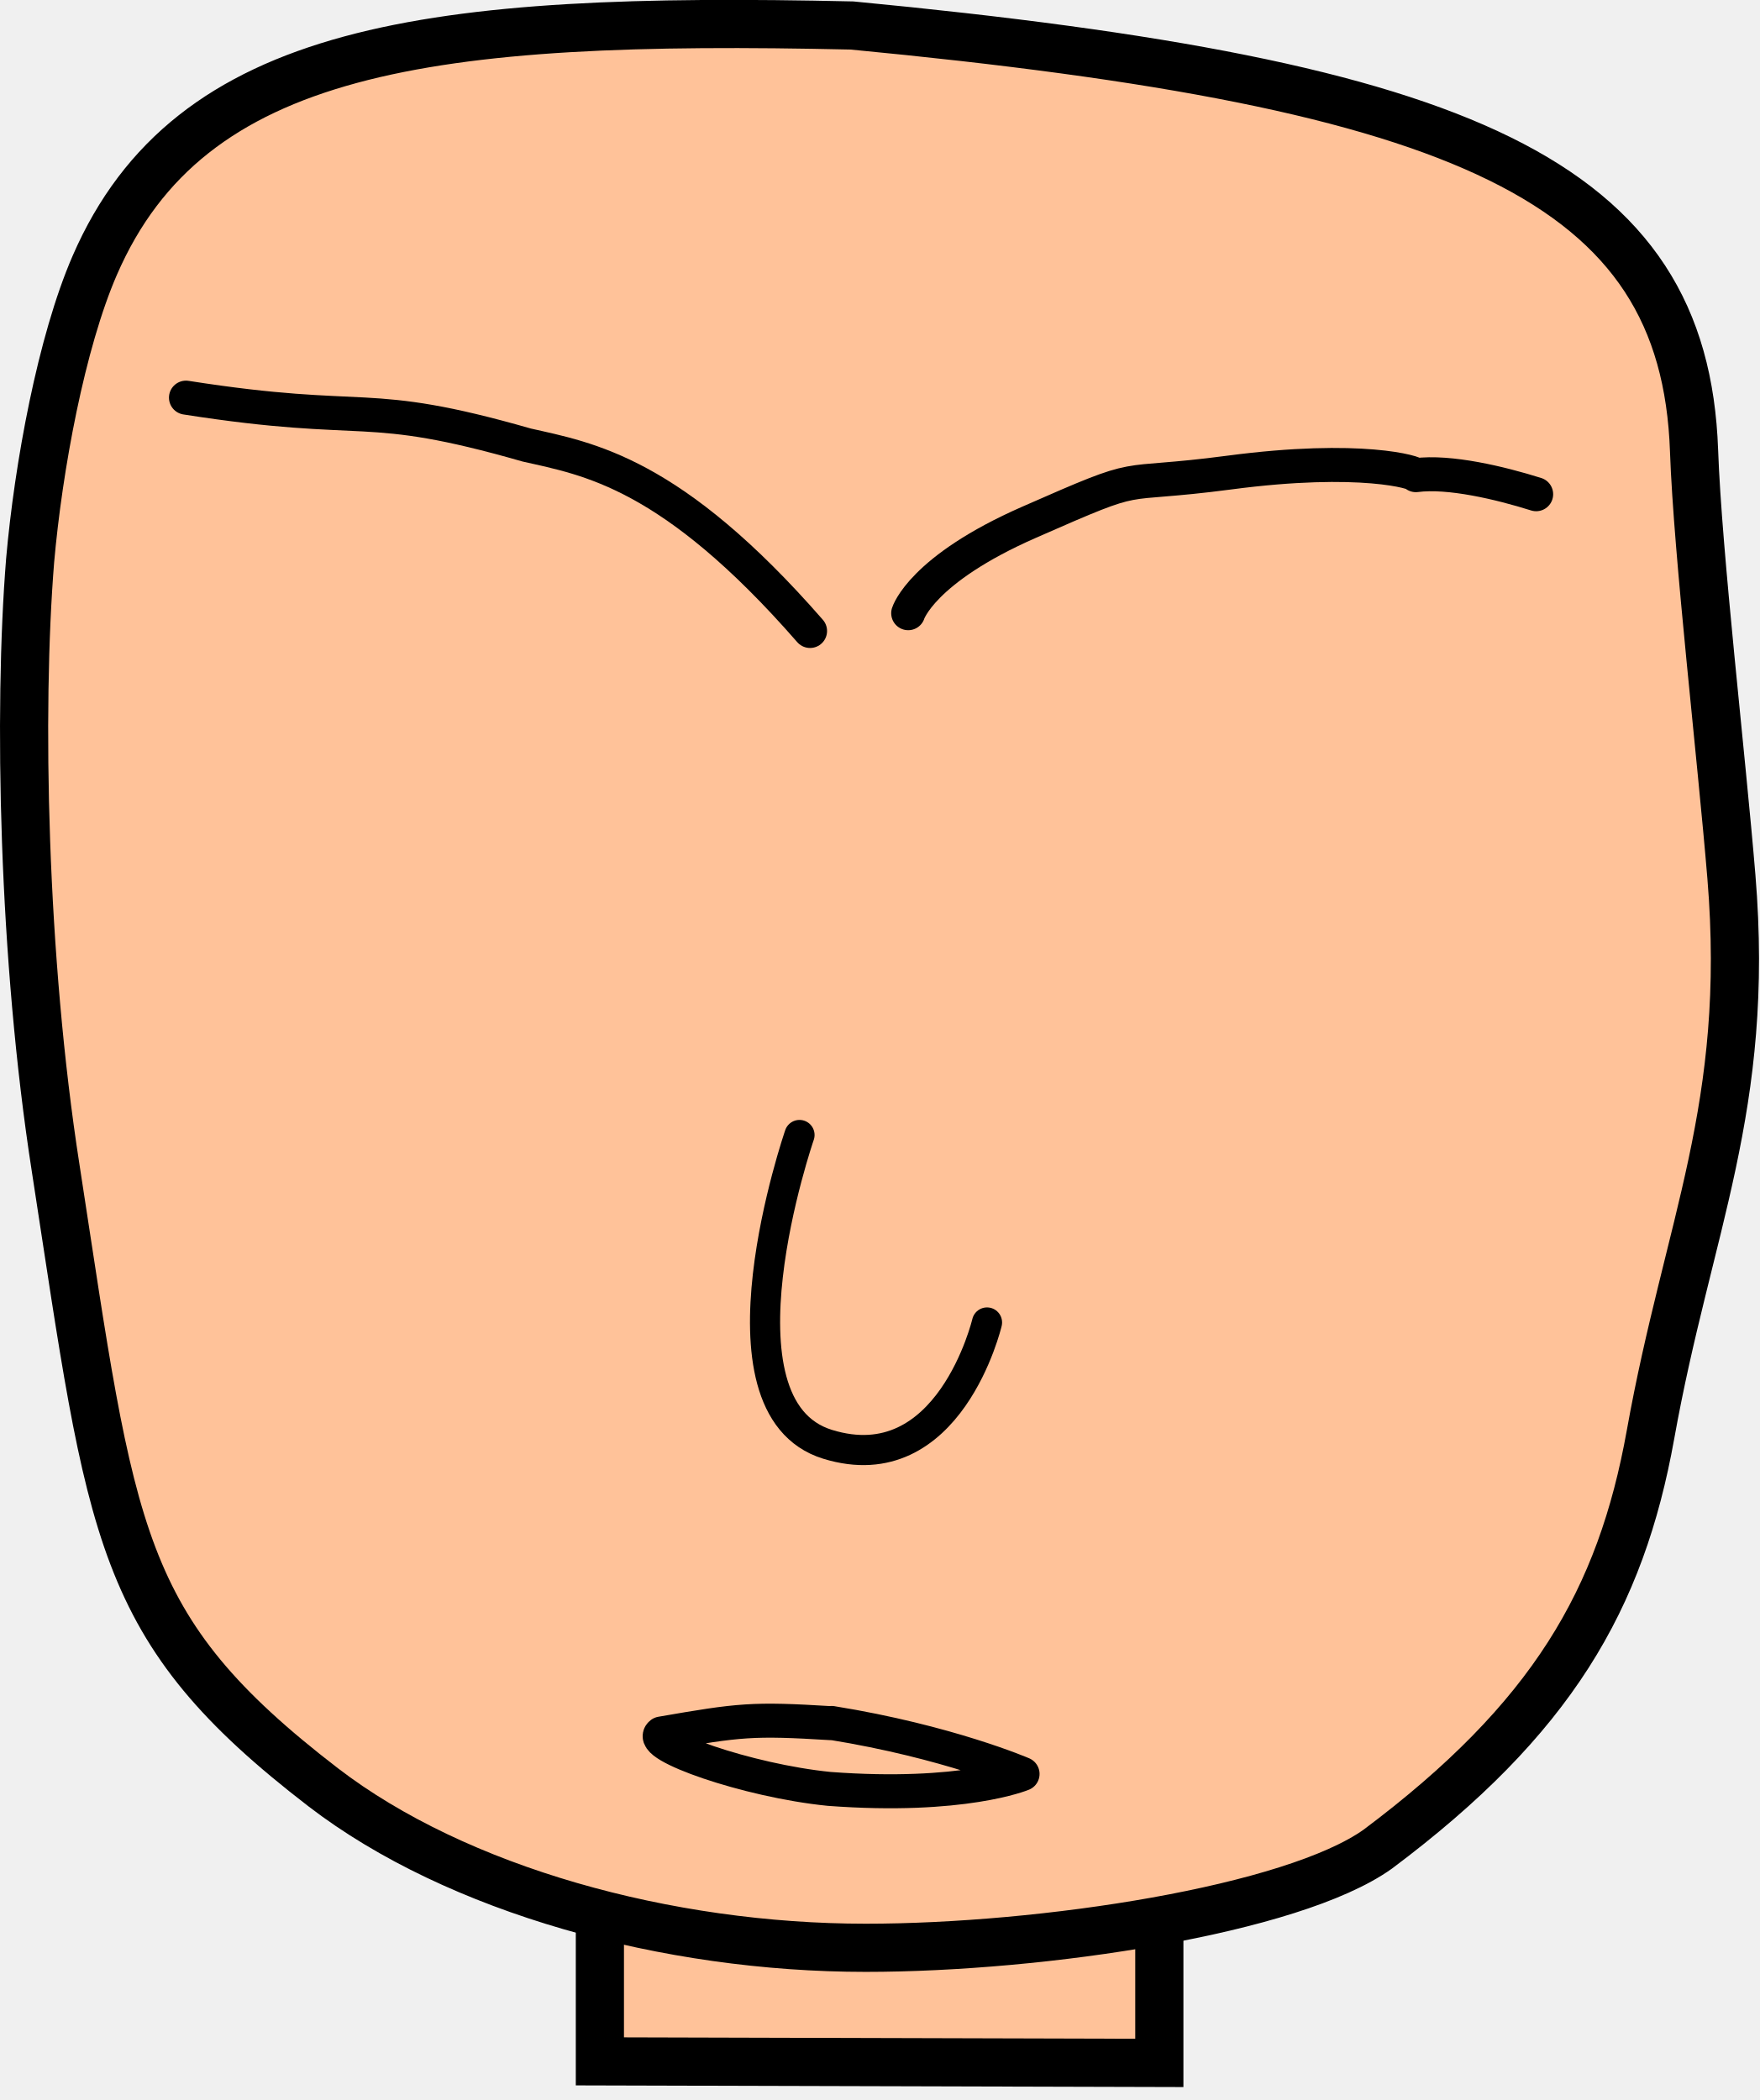
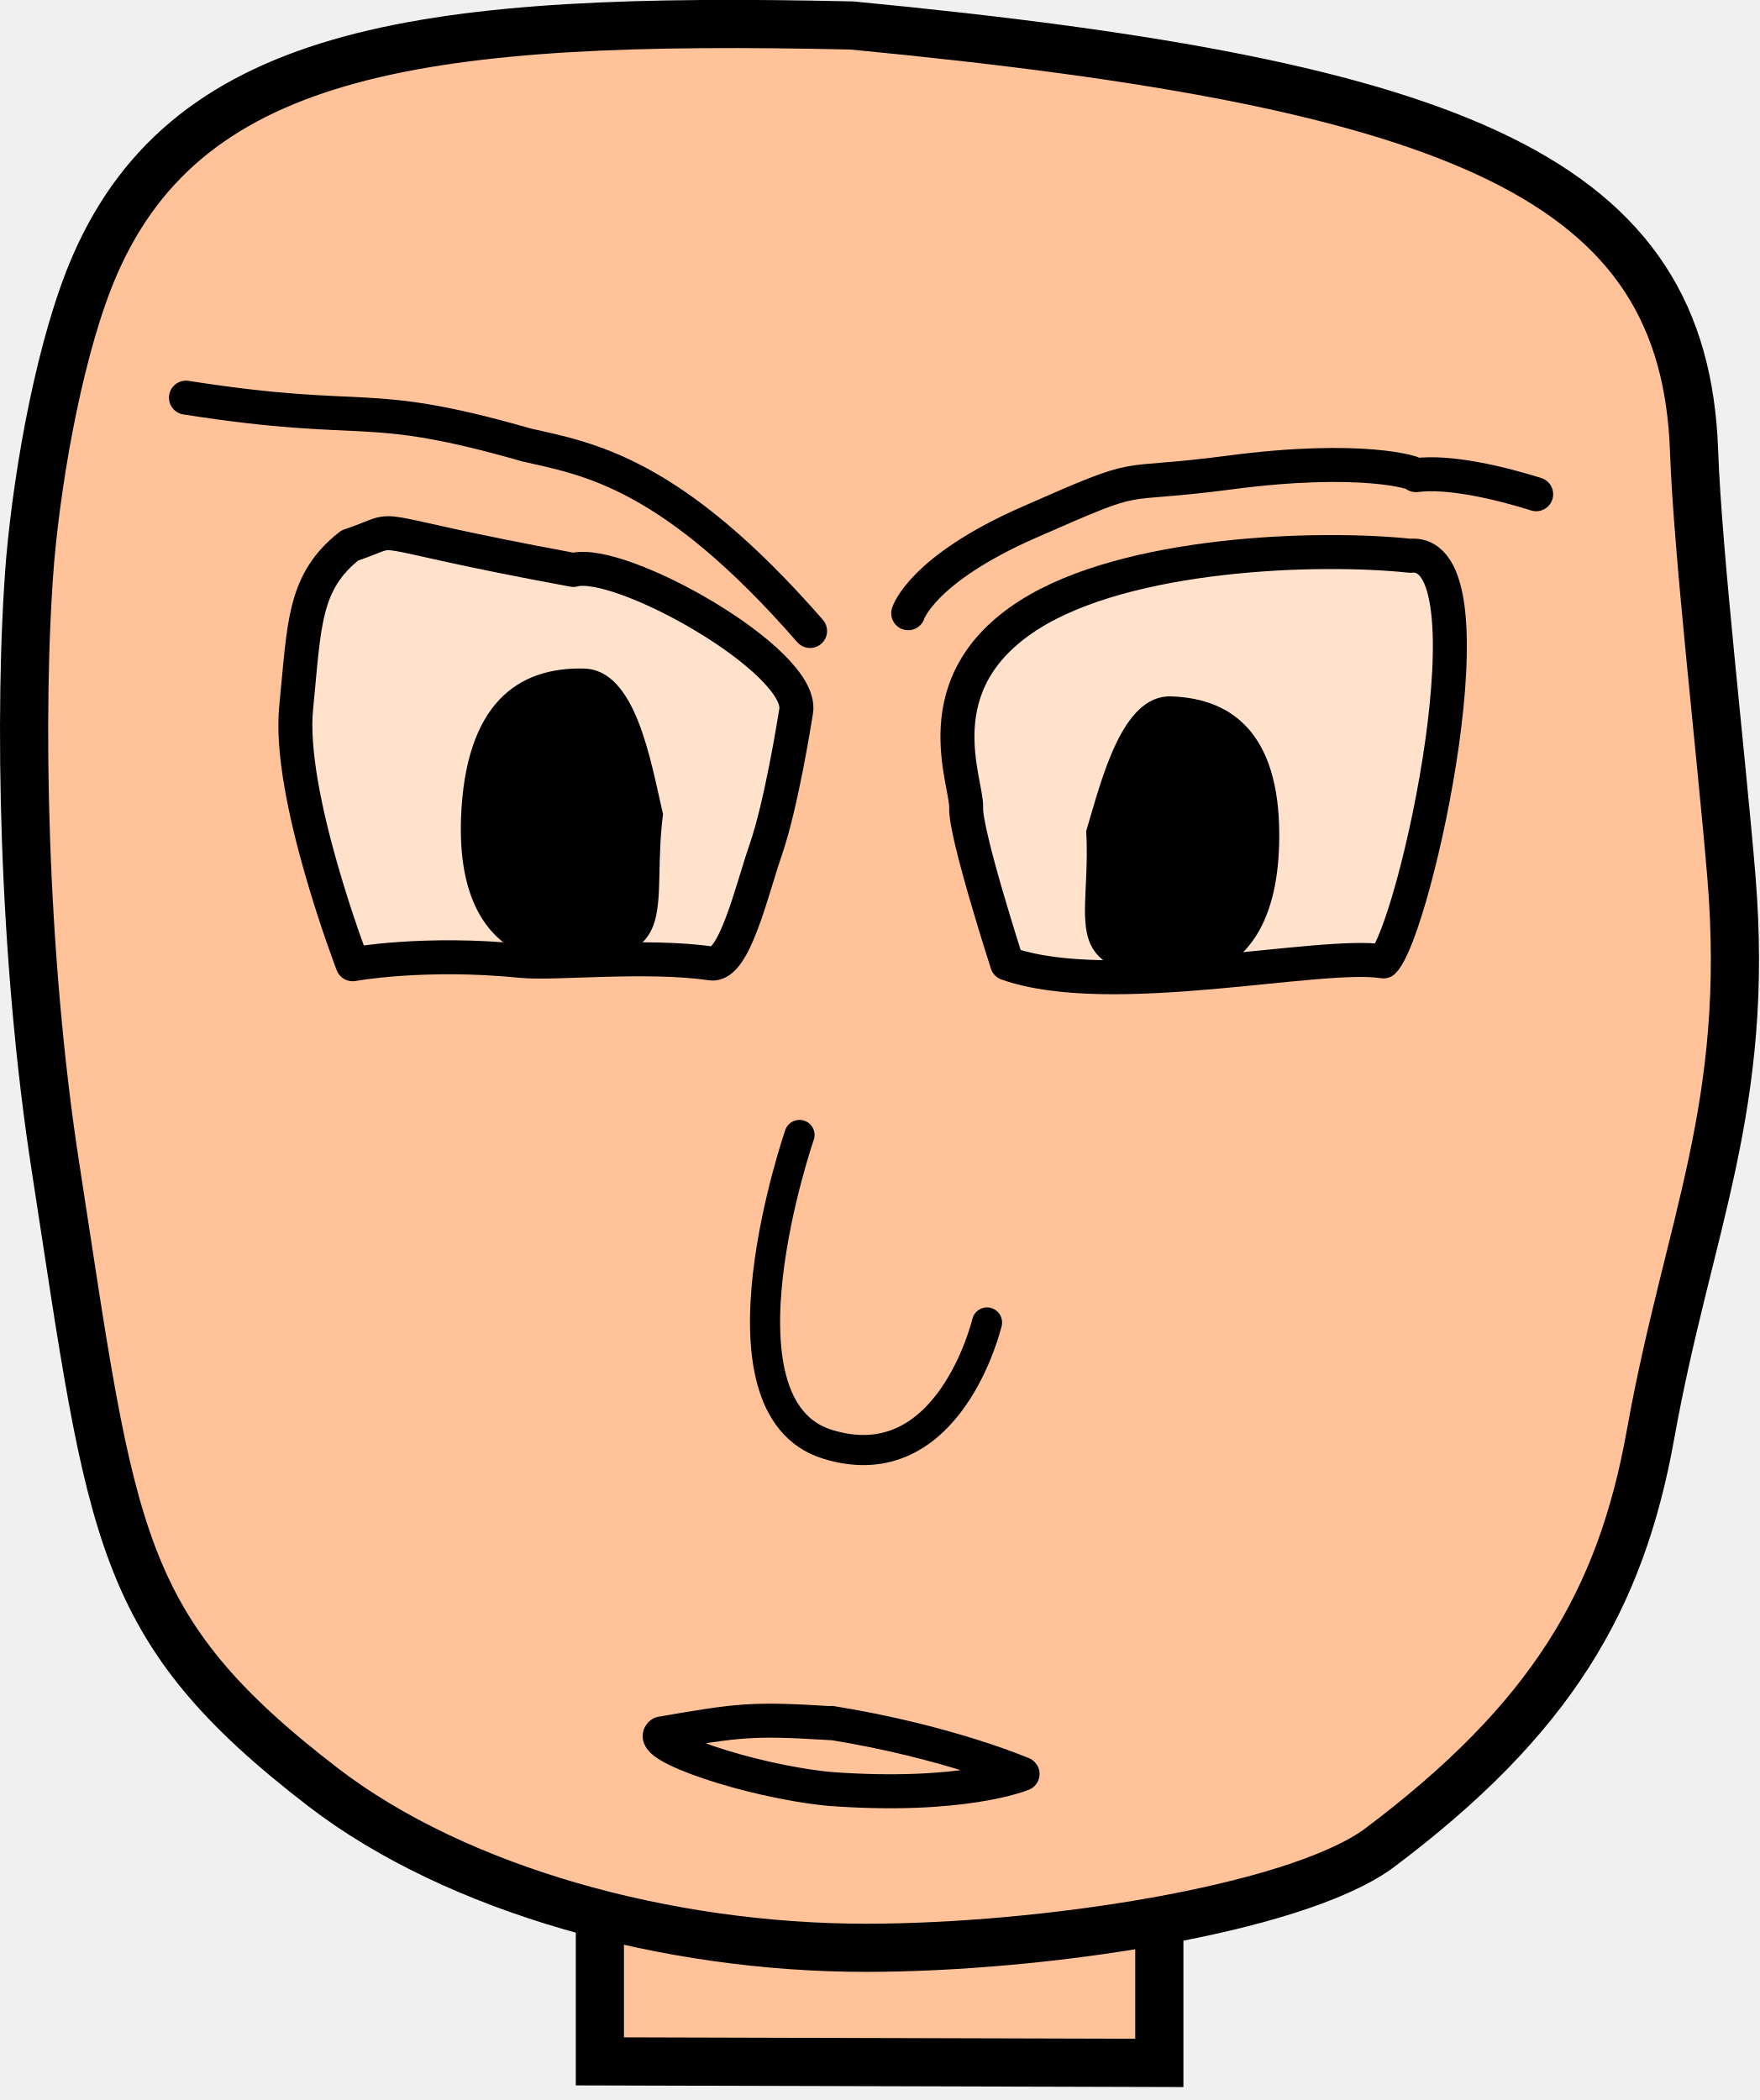
- <svg xmlns="http://www.w3.org/2000/svg" xmlns:ns1="https://github.com/ker0olos/rein" xmlns:xlink="http://www.w3.org/1999/xlink" version="1.1" ns1:canvas-zoom="50" viewBox="81.471 106.289 6.83 8.154" width="100%" id="svg15">
-   <defs id="defs19">
-     <clipPath clipPathUnits="userSpaceOnUse" id="clipPath199">
-       <use x="0" y="0" xlink:href="#g195" id="use201" />
-     </clipPath>
-     <clipPath clipPathUnits="userSpaceOnUse" id="clipPath211">
-       <use x="0" y="0" xlink:href="#g207" id="use213" />
-     </clipPath>
-   </defs>
+ <svg xmlns="http://www.w3.org/2000/svg" xmlns:ns1="https://github.com/ker0olos/rein" version="1.1" ns1:canvas-zoom="50" viewBox="81.471 106.289 6.83 8.154" width="100%" id="svg15">
  <path id="neck" style="display:inline;opacity:1;fill:#ffc299;fill-opacity:1;stroke:#000000;stroke-width:0.187;stroke-linecap:square;stroke-opacity:1" d="m 83.8,114.293 v -2.687 h 2.172 v 2.693 z" />
  <g id="face" ns1:test="best_app">
    <path style="display:inline;opacity:1;fill:#ffc299;fill-opacity:1;stroke:#000000;stroke-width:0.187;stroke-linecap:butt;stroke-opacity:1" d="m 86.82,113.469 c -0.331,0.236 -1.3,0.383 -1.988,0.383 -0.77,0 -1.586,-0.224 -2.106,-0.623 -0.805,-0.619 -0.818,-0.973 -1.039,-2.405 -0.127,-0.815 -0.146,-1.776 -0.099,-2.359 0.032,-0.363 0.121,-0.847 0.251,-1.146 0.369,-0.85 1.298,-0.968 2.94,-0.931 2.385,0.228 3.232,0.602 3.269,1.651 0.014,0.398 0.107,1.193 0.145,1.654 0.074,0.896 -0.169,1.356 -0.314,2.166 -0.115,0.641 -0.383,1.104 -1.059,1.61 z" id="path3" />
    <path style="opacity:1;fill:none;fill-opacity:1;fill-rule:evenodd;stroke:#000000;stroke-width:0.117;stroke-linecap:round;stroke-linejoin:round;stroke-miterlimit:4;stroke-dasharray:none;stroke-opacity:1;paint-order:normal" d="m 85.303,111.424 c 0,0 -0.146,0.619 -0.619,0.473 -0.473,-0.146 -0.109,-1.201 -0.109,-1.201" id="path5" />
    <path id="mouth" ns1:test2="is_big" style="display:inline;opacity:1;fill:none;fill-opacity:1;fill-rule:evenodd;stroke:#000000;stroke-width:0.132;stroke-linecap:round;stroke-linejoin:round;stroke-miterlimit:4;stroke-dasharray:none;stroke-opacity:1;paint-order:normal" d="m 84.7,112.979 c 0.452,0.073 0.741,0.198 0.741,0.198 0,0 -0.232,0.097 -0.751,0.058 -0.319,-0.032 -0.711,-0.171 -0.652,-0.215 0.306,-0.053 0.353,-0.059 0.662,-0.04 z" />
-     <g id="g197" clip-path="url(#clipPath199)">
+     <g id="g197">
      <g id="g195">
        <path id="left-eye" d="m 82.84,110.033 c 0,0 -0.254,-0.659 -0.219,-0.998 0.032,-0.321 0.027,-0.486 0.208,-0.628 0.237,-0.079 -0.016,-0.068 0.868,0.095 0.182,-0.05 0.896,0.353 0.865,0.548 -0.006,0.037 -0.058,0.366 -0.119,0.541 -0.053,0.153 -0.121,0.453 -0.211,0.439 -0.251,-0.037 -0.612,0.003 -0.737,-0.01 -0.378,-0.038 -0.655,0.013 -0.655,0.013 z" style="opacity:1;fill:#ffffff;fill-opacity:0.5;fill-rule:evenodd;stroke:#000000;stroke-width:0.132;stroke-linecap:round;stroke-linejoin:round;stroke-miterlimit:4;stroke-dasharray:none;stroke-opacity:1;paint-order:normal" />
      </g>
      <path id="left-iris" d="m 84.045,109.45 c -0.048,-0.207 -0.105,-0.56 -0.306,-0.565 -0.26,-0.007 -0.461,0.139 -0.478,0.578 -0.024,0.635 0.455,0.565 0.455,0.565 0.402,-0.03 0.284,-0.223 0.329,-0.577 z" style="display:inline;fill:#000000;fill-opacity:1;fill-rule:evenodd;stroke:none;stroke-width:0.138;stroke-linecap:round;stroke-linejoin:round;stroke-miterlimit:4;stroke-dasharray:none;stroke-opacity:1;paint-order:normal;enable-background:new" />
    </g>
    <path ns1:scale="1" id="left-eyebrow" d="m 82.193,107.833 c 0.721,0.113 0.681,0 1.323,0.184 0.238,0.054 0.561,0.104 1.1,0.722" style="opacity:1;fill:none;fill-opacity:1;fill-rule:evenodd;stroke:#000000;stroke-width:0.132;stroke-linecap:round;stroke-linejoin:round;stroke-miterlimit:4;stroke-dasharray:none;stroke-opacity:1;paint-order:normal" />
-     <g id="g209" clip-path="url(#clipPath211)">
+     <g id="g209">
      <g id="g207">
        <path id="right-eye" d="m 85.381,110.03 c 0,0 -0.163,-0.504 -0.159,-0.605 0.004,-0.101 -0.172,-0.482 0.242,-0.747 0.382,-0.245 1.124,-0.269 1.482,-0.231 0.345,-0.035 0.02,1.447 -0.104,1.575 -0.245,-0.04 -1.06,0.15 -1.461,0.008 z" style="opacity:1;fill:#ffffff;fill-opacity:0.5;fill-rule:evenodd;stroke:#000000;stroke-width:0.132;stroke-linecap:round;stroke-linejoin:round;stroke-miterlimit:4;stroke-dasharray:none;stroke-opacity:1;paint-order:normal" />
      </g>
      <path id="right-iris" d="m 85.688,109.516 c 0.059,-0.195 0.137,-0.53 0.33,-0.523 0.249,0.008 0.432,0.159 0.419,0.58 -0.019,0.609 -0.472,0.514 -0.472,0.514 -0.383,-0.052 -0.257,-0.23 -0.277,-0.571 z" style="opacity:1;fill:#000000;fill-opacity:1;fill-rule:evenodd;stroke:none;stroke-width:0.132;stroke-linecap:round;stroke-linejoin:round;stroke-miterlimit:4;stroke-dasharray:none;stroke-opacity:1;paint-order:normal" />
    </g>
    <path id="right-eyebrow" d="m 84.997,108.67 c 0,0 0.052,-0.17 0.469,-0.353 0.473,-0.208 0.314,-0.132 0.777,-0.193 0.514,-0.068 0.731,10e-4 0.725,0.01 0.13,-0.017 0.327,0.03 0.467,0.074" style="display:inline;opacity:1;fill:none;fill-opacity:1;fill-rule:evenodd;stroke:#000000;stroke-width:0.132;stroke-linecap:round;stroke-linejoin:round;stroke-miterlimit:4;stroke-dasharray:none;stroke-opacity:1;paint-order:normal" />
  </g>
</svg>
